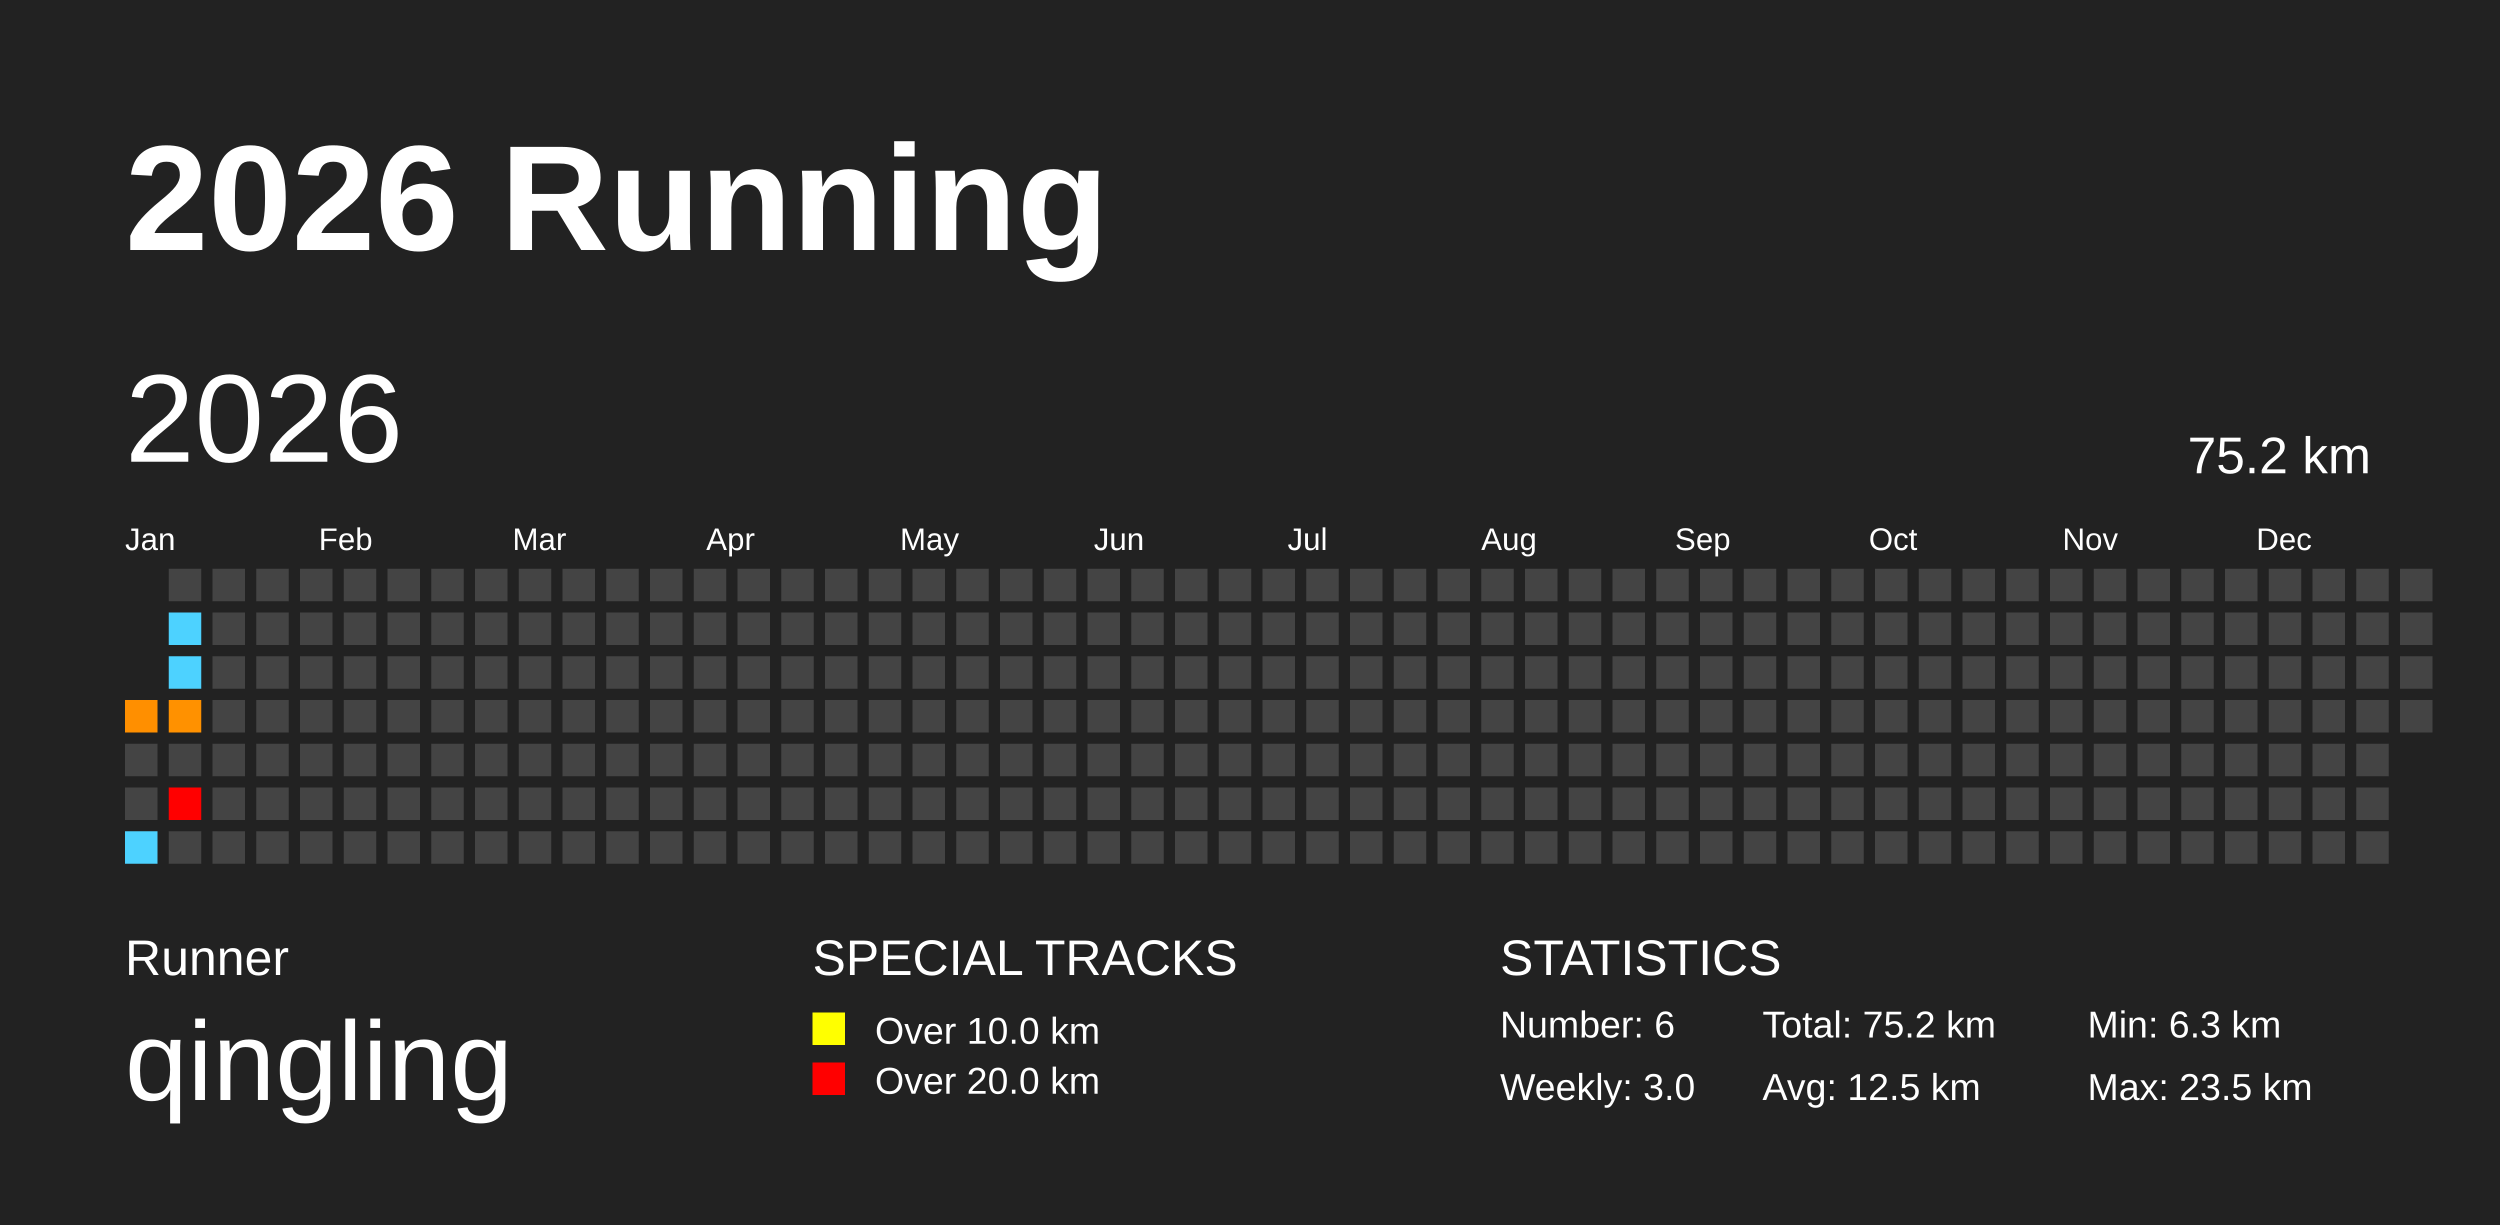
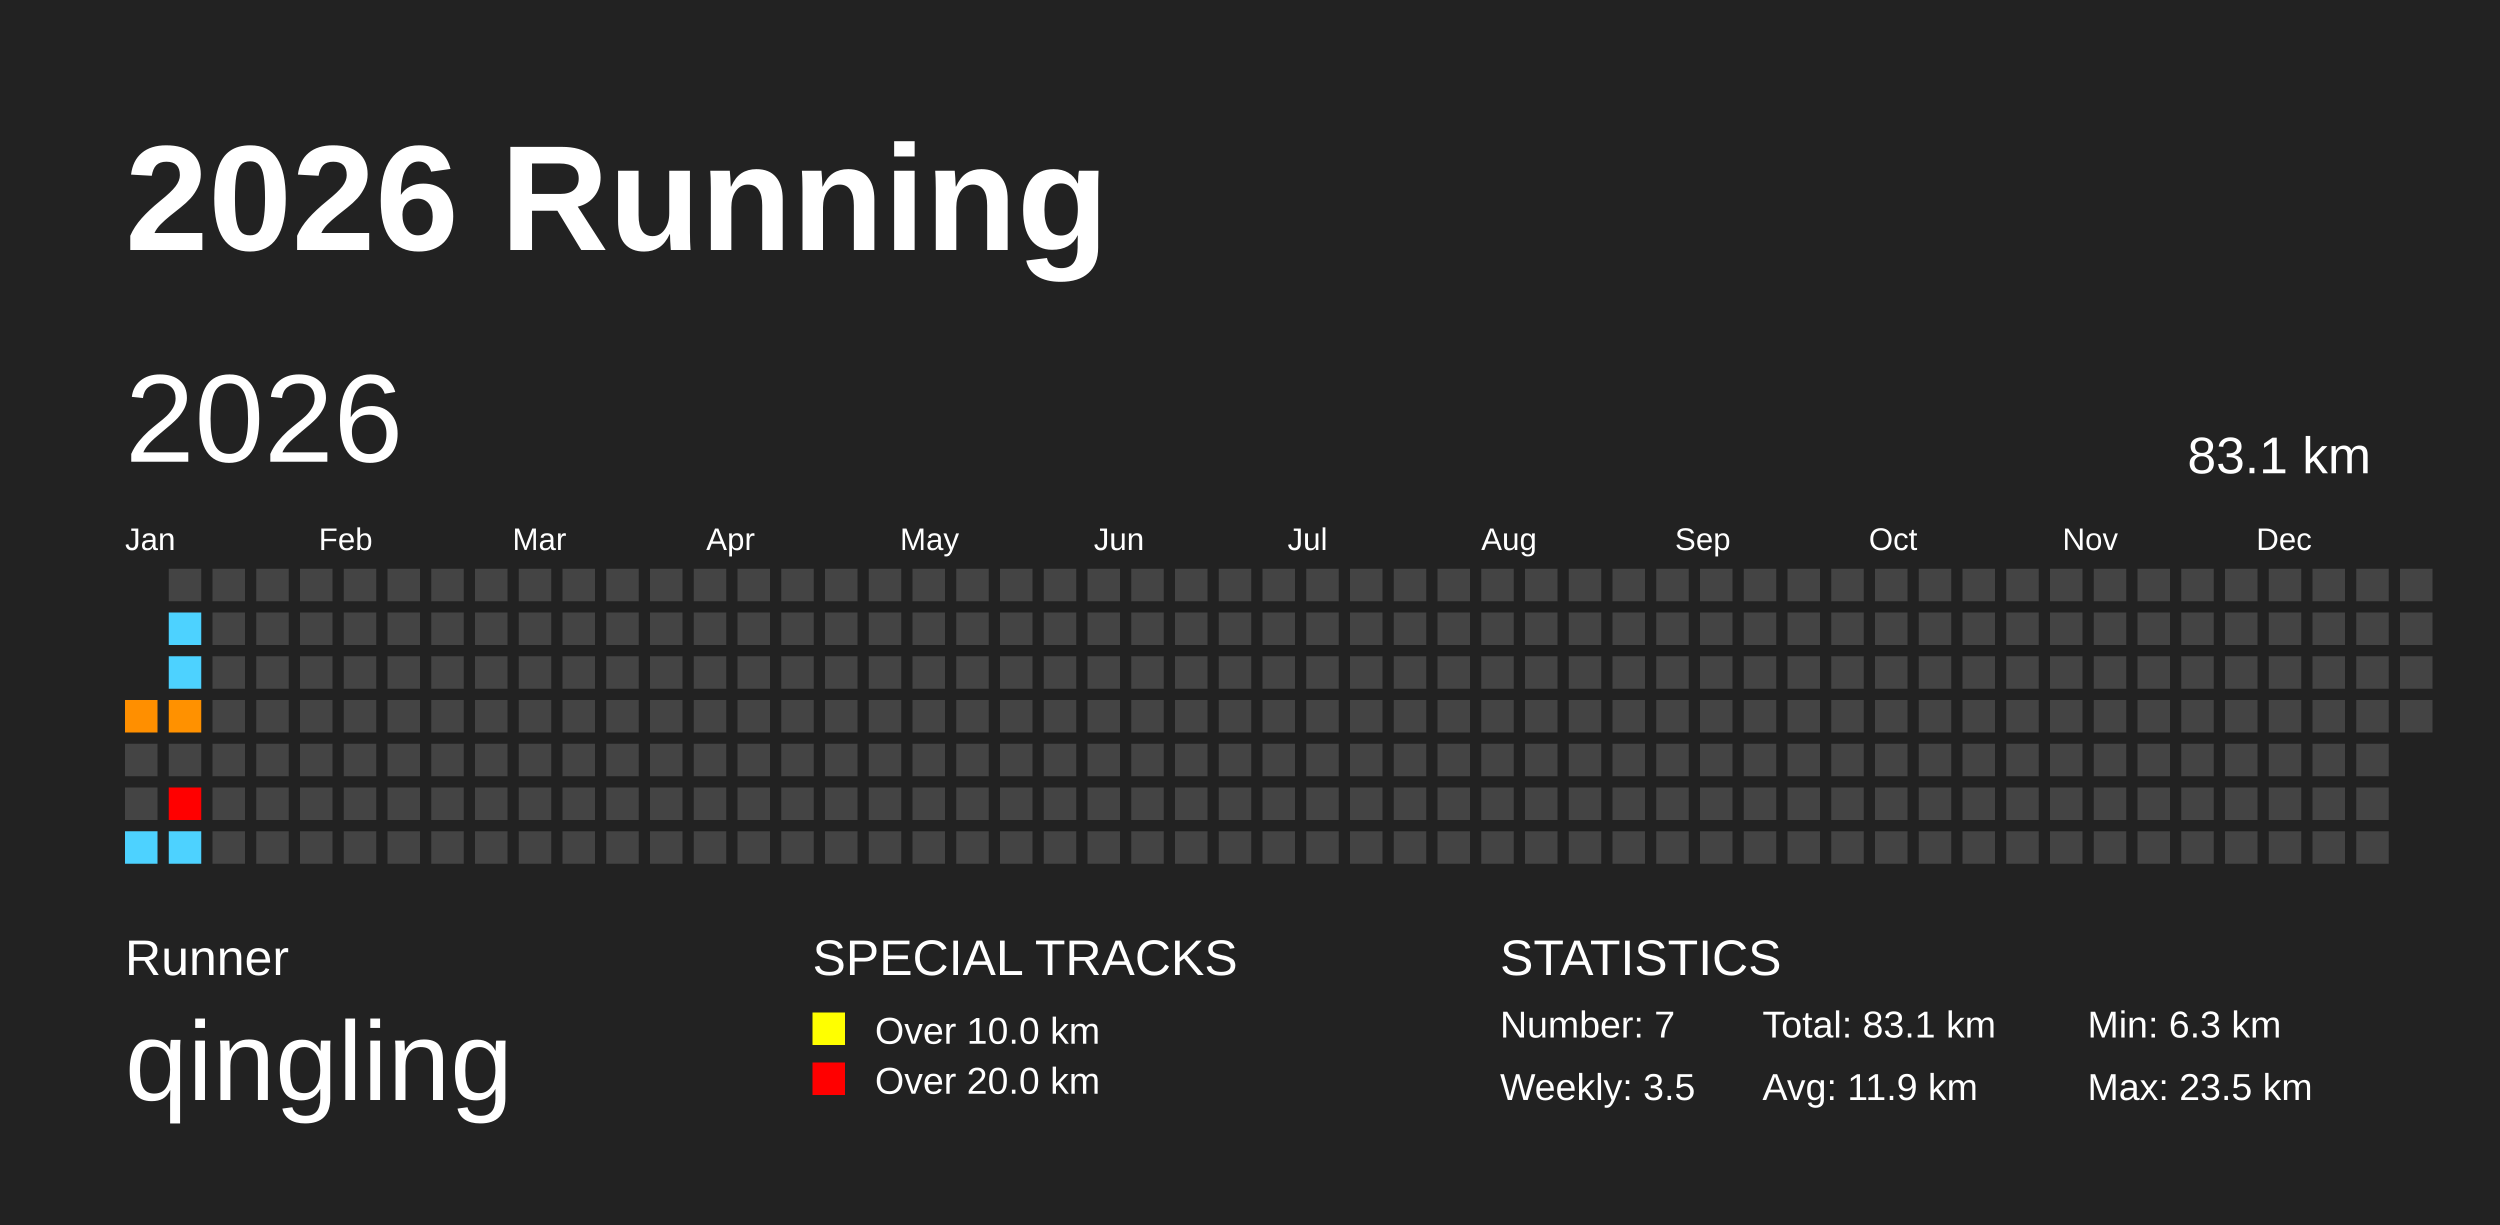
<svg xmlns="http://www.w3.org/2000/svg" baseProfile="full" height="98mm" version="1.1" viewBox="0,0,200,98" width="200mm">
  <defs />
  <rect fill="#222222" height="98" width="200" x="0" y="0" />
  <text fill="#FFFFFF" style="font-size:12px; font-family:Arial; font-weight:bold;" x="10" y="20">2026 Running</text>
  <text fill="#FFFFFF" style="font-size:4px; font-family:Arial" x="10" y="78">Runner</text>
  <text fill="#FFFFFF" style="font-size:9px; font-family:Arial" x="10" y="88">qingling</text>
  <text fill="#FFFFFF" style="font-size:4px; font-family:Arial" x="65" y="78">SPECIAL TRACKS</text>
  <rect fill="yellow" height="2.6" width="2.6" x="65" y="81" />
  <text fill="#FFFFFF" style="font-size:3px; font-family:Arial" x="70" y="83.5">Over 10.0 km</text>
  <rect fill="red" height="2.6" width="2.6" x="65" y="85" />
  <text fill="#FFFFFF" style="font-size:3px; font-family:Arial" x="70" y="87.5">Over 20.0 km</text>
  <text fill="#FFFFFF" style="font-size:4px; font-family:Arial" x="120" y="78">STATISTICS</text>
-   <text fill="#FFFFFF" style="font-size:3px; font-family:Arial" x="120" y="83">Number: 6</text>
-   <text fill="#FFFFFF" style="font-size:3px; font-family:Arial" x="120" y="88">Weekly: 3.0</text>
-   <text fill="#FFFFFF" style="font-size:3px; font-family:Arial" x="141" y="83">Total: 75.2 km</text>
-   <text fill="#FFFFFF" style="font-size:3px; font-family:Arial" x="141" y="88">Avg: 12.5 km</text>
+   <text fill="#FFFFFF" style="font-size:3px; font-family:Arial" x="120" y="83">Number: 7</text>
+   <text fill="#FFFFFF" style="font-size:3px; font-family:Arial" x="120" y="88">Weekly: 3.5</text>
+   <text fill="#FFFFFF" style="font-size:3px; font-family:Arial" x="141" y="83">Total: 83.1 km</text>
+   <text fill="#FFFFFF" style="font-size:3px; font-family:Arial" x="141" y="88">Avg: 11.9 km</text>
  <text fill="#FFFFFF" style="font-size:3px; font-family:Arial" x="167" y="83">Min: 6.3 km</text>
  <text fill="#FFFFFF" style="font-size:3px; font-family:Arial" x="167" y="88">Max: 23.5 km</text>
  <text dominant-baseline="hanging" fill="#FFFFFF" style="font-size:10.0px; font-family:Arial;" x="10" y="30">2026</text>
-   <text dominant-baseline="hanging" fill="#FFFFFF" style="font-size:4.125px; font-family:Arial;" x="175" y="35">75.2 km</text>
+   <text dominant-baseline="hanging" fill="#FFFFFF" style="font-size:4.125px; font-family:Arial;" x="175" y="35">83.1 km</text>
  <text fill="#FFFFFF" style="font-size:2.5px; font-family:Arial" x="10.0" y="44">Jan</text>
  <text fill="#FFFFFF" style="font-size:2.5px; font-family:Arial" x="25.5" y="44">Feb</text>
  <text fill="#FFFFFF" style="font-size:2.5px; font-family:Arial" x="41.0" y="44">Mar</text>
  <text fill="#FFFFFF" style="font-size:2.5px; font-family:Arial" x="56.5" y="44">Apr</text>
  <text fill="#FFFFFF" style="font-size:2.5px; font-family:Arial" x="72.0" y="44">May</text>
  <text fill="#FFFFFF" style="font-size:2.5px; font-family:Arial" x="87.5" y="44">Jun</text>
  <text fill="#FFFFFF" style="font-size:2.5px; font-family:Arial" x="103.0" y="44">Jul</text>
  <text fill="#FFFFFF" style="font-size:2.5px; font-family:Arial" x="118.5" y="44">Aug</text>
  <text fill="#FFFFFF" style="font-size:2.5px; font-family:Arial" x="134.0" y="44">Sep</text>
  <text fill="#FFFFFF" style="font-size:2.5px; font-family:Arial" x="149.5" y="44">Oct</text>
  <text fill="#FFFFFF" style="font-size:2.5px; font-family:Arial" x="165.0" y="44">Nov</text>
  <text fill="#FFFFFF" style="font-size:2.5px; font-family:Arial" x="180.5" y="44">Dec</text>
  <rect fill="#ff8f00" height="2.6" width="2.6" x="10.0" y="56.0" />
  <rect fill="#444444" height="2.6" width="2.6" x="10.0" y="59.5" />
  <rect fill="#444444" height="2.6" width="2.6" x="10.0" y="63.0" />
  <rect fill="#4dd2ff" height="2.6" width="2.6" x="10.0" y="66.5" />
  <rect fill="#444444" height="2.6" width="2.6" x="13.5" y="45.5" />
  <rect fill="#4dd2ff" height="2.6" width="2.6" x="13.5" y="49.0" />
  <rect fill="#4dd2ff" height="2.6" width="2.6" x="13.5" y="52.5" />
  <rect fill="#ff9100" height="2.6" width="2.6" x="13.5" y="56.0" />
  <rect fill="#444444" height="2.6" width="2.6" x="13.5" y="59.5" />
  <rect fill="red" height="2.6" width="2.6" x="13.5" y="63.0" />
-   <rect fill="#444444" height="2.6" width="2.6" x="13.5" y="66.5" />
+   <rect fill="#4dd2ff" height="2.6" width="2.6" x="13.5" y="66.5" />
  <rect fill="#444444" height="2.6" width="2.6" x="17.0" y="45.5" />
  <rect fill="#444444" height="2.6" width="2.6" x="17.0" y="49.0" />
  <rect fill="#444444" height="2.6" width="2.6" x="17.0" y="52.5" />
  <rect fill="#444444" height="2.6" width="2.6" x="17.0" y="56.0" />
  <rect fill="#444444" height="2.6" width="2.6" x="17.0" y="59.5" />
  <rect fill="#444444" height="2.6" width="2.6" x="17.0" y="63.0" />
  <rect fill="#444444" height="2.6" width="2.6" x="17.0" y="66.5" />
  <rect fill="#444444" height="2.6" width="2.6" x="20.5" y="45.5" />
  <rect fill="#444444" height="2.6" width="2.6" x="20.5" y="49.0" />
  <rect fill="#444444" height="2.6" width="2.6" x="20.5" y="52.5" />
  <rect fill="#444444" height="2.6" width="2.6" x="20.5" y="56.0" />
  <rect fill="#444444" height="2.6" width="2.6" x="20.5" y="59.5" />
  <rect fill="#444444" height="2.6" width="2.6" x="20.5" y="63.0" />
  <rect fill="#444444" height="2.6" width="2.6" x="20.5" y="66.5" />
  <rect fill="#444444" height="2.6" width="2.6" x="24.0" y="45.5" />
  <rect fill="#444444" height="2.6" width="2.6" x="24.0" y="49.0" />
  <rect fill="#444444" height="2.6" width="2.6" x="24.0" y="52.5" />
  <rect fill="#444444" height="2.6" width="2.6" x="24.0" y="56.0" />
  <rect fill="#444444" height="2.6" width="2.6" x="24.0" y="59.5" />
  <rect fill="#444444" height="2.6" width="2.6" x="24.0" y="63.0" />
  <rect fill="#444444" height="2.6" width="2.6" x="24.0" y="66.5" />
  <rect fill="#444444" height="2.6" width="2.6" x="27.5" y="45.5" />
  <rect fill="#444444" height="2.6" width="2.6" x="27.5" y="49.0" />
  <rect fill="#444444" height="2.6" width="2.6" x="27.5" y="52.5" />
  <rect fill="#444444" height="2.6" width="2.6" x="27.5" y="56.0" />
  <rect fill="#444444" height="2.6" width="2.6" x="27.5" y="59.5" />
  <rect fill="#444444" height="2.6" width="2.6" x="27.5" y="63.0" />
  <rect fill="#444444" height="2.6" width="2.6" x="27.5" y="66.5" />
  <rect fill="#444444" height="2.6" width="2.6" x="31.0" y="45.5" />
  <rect fill="#444444" height="2.6" width="2.6" x="31.0" y="49.0" />
  <rect fill="#444444" height="2.6" width="2.6" x="31.0" y="52.5" />
  <rect fill="#444444" height="2.6" width="2.6" x="31.0" y="56.0" />
  <rect fill="#444444" height="2.6" width="2.6" x="31.0" y="59.5" />
  <rect fill="#444444" height="2.6" width="2.6" x="31.0" y="63.0" />
  <rect fill="#444444" height="2.6" width="2.6" x="31.0" y="66.5" />
  <rect fill="#444444" height="2.6" width="2.6" x="34.5" y="45.5" />
  <rect fill="#444444" height="2.6" width="2.6" x="34.5" y="49.0" />
  <rect fill="#444444" height="2.6" width="2.6" x="34.5" y="52.5" />
  <rect fill="#444444" height="2.6" width="2.6" x="34.5" y="56.0" />
  <rect fill="#444444" height="2.6" width="2.6" x="34.5" y="59.5" />
  <rect fill="#444444" height="2.6" width="2.6" x="34.5" y="63.0" />
  <rect fill="#444444" height="2.6" width="2.6" x="34.5" y="66.5" />
  <rect fill="#444444" height="2.6" width="2.6" x="38.0" y="45.5" />
  <rect fill="#444444" height="2.6" width="2.6" x="38.0" y="49.0" />
  <rect fill="#444444" height="2.6" width="2.6" x="38.0" y="52.5" />
  <rect fill="#444444" height="2.6" width="2.6" x="38.0" y="56.0" />
  <rect fill="#444444" height="2.6" width="2.6" x="38.0" y="59.5" />
  <rect fill="#444444" height="2.6" width="2.6" x="38.0" y="63.0" />
  <rect fill="#444444" height="2.6" width="2.6" x="38.0" y="66.5" />
  <rect fill="#444444" height="2.6" width="2.6" x="41.5" y="45.5" />
  <rect fill="#444444" height="2.6" width="2.6" x="41.5" y="49.0" />
  <rect fill="#444444" height="2.6" width="2.6" x="41.5" y="52.5" />
  <rect fill="#444444" height="2.6" width="2.6" x="41.5" y="56.0" />
  <rect fill="#444444" height="2.6" width="2.6" x="41.5" y="59.5" />
  <rect fill="#444444" height="2.6" width="2.6" x="41.5" y="63.0" />
  <rect fill="#444444" height="2.6" width="2.6" x="41.5" y="66.5" />
  <rect fill="#444444" height="2.6" width="2.6" x="45.0" y="45.5" />
  <rect fill="#444444" height="2.6" width="2.6" x="45.0" y="49.0" />
  <rect fill="#444444" height="2.6" width="2.6" x="45.0" y="52.5" />
  <rect fill="#444444" height="2.6" width="2.6" x="45.0" y="56.0" />
  <rect fill="#444444" height="2.6" width="2.6" x="45.0" y="59.5" />
  <rect fill="#444444" height="2.6" width="2.6" x="45.0" y="63.0" />
  <rect fill="#444444" height="2.6" width="2.6" x="45.0" y="66.5" />
  <rect fill="#444444" height="2.6" width="2.6" x="48.5" y="45.5" />
  <rect fill="#444444" height="2.6" width="2.6" x="48.5" y="49.0" />
  <rect fill="#444444" height="2.6" width="2.6" x="48.5" y="52.5" />
  <rect fill="#444444" height="2.6" width="2.6" x="48.5" y="56.0" />
  <rect fill="#444444" height="2.6" width="2.6" x="48.5" y="59.5" />
  <rect fill="#444444" height="2.6" width="2.6" x="48.5" y="63.0" />
  <rect fill="#444444" height="2.6" width="2.6" x="48.5" y="66.5" />
  <rect fill="#444444" height="2.6" width="2.6" x="52.0" y="45.5" />
  <rect fill="#444444" height="2.6" width="2.6" x="52.0" y="49.0" />
  <rect fill="#444444" height="2.6" width="2.6" x="52.0" y="52.5" />
  <rect fill="#444444" height="2.6" width="2.6" x="52.0" y="56.0" />
  <rect fill="#444444" height="2.6" width="2.6" x="52.0" y="59.5" />
  <rect fill="#444444" height="2.6" width="2.6" x="52.0" y="63.0" />
  <rect fill="#444444" height="2.6" width="2.6" x="52.0" y="66.5" />
  <rect fill="#444444" height="2.6" width="2.6" x="55.5" y="45.5" />
  <rect fill="#444444" height="2.6" width="2.6" x="55.5" y="49.0" />
  <rect fill="#444444" height="2.6" width="2.6" x="55.5" y="52.5" />
  <rect fill="#444444" height="2.6" width="2.6" x="55.5" y="56.0" />
  <rect fill="#444444" height="2.6" width="2.6" x="55.5" y="59.5" />
  <rect fill="#444444" height="2.6" width="2.6" x="55.5" y="63.0" />
  <rect fill="#444444" height="2.6" width="2.6" x="55.5" y="66.5" />
  <rect fill="#444444" height="2.6" width="2.6" x="59.0" y="45.5" />
  <rect fill="#444444" height="2.6" width="2.6" x="59.0" y="49.0" />
  <rect fill="#444444" height="2.6" width="2.6" x="59.0" y="52.5" />
  <rect fill="#444444" height="2.6" width="2.6" x="59.0" y="56.0" />
  <rect fill="#444444" height="2.6" width="2.6" x="59.0" y="59.5" />
  <rect fill="#444444" height="2.6" width="2.6" x="59.0" y="63.0" />
  <rect fill="#444444" height="2.6" width="2.6" x="59.0" y="66.5" />
  <rect fill="#444444" height="2.6" width="2.6" x="62.5" y="45.5" />
  <rect fill="#444444" height="2.6" width="2.6" x="62.5" y="49.0" />
  <rect fill="#444444" height="2.6" width="2.6" x="62.5" y="52.5" />
  <rect fill="#444444" height="2.6" width="2.6" x="62.5" y="56.0" />
  <rect fill="#444444" height="2.6" width="2.6" x="62.5" y="59.5" />
  <rect fill="#444444" height="2.6" width="2.6" x="62.5" y="63.0" />
  <rect fill="#444444" height="2.6" width="2.6" x="62.5" y="66.5" />
  <rect fill="#444444" height="2.6" width="2.6" x="66.0" y="45.5" />
  <rect fill="#444444" height="2.6" width="2.6" x="66.0" y="49.0" />
  <rect fill="#444444" height="2.6" width="2.6" x="66.0" y="52.5" />
  <rect fill="#444444" height="2.6" width="2.6" x="66.0" y="56.0" />
  <rect fill="#444444" height="2.6" width="2.6" x="66.0" y="59.5" />
  <rect fill="#444444" height="2.6" width="2.6" x="66.0" y="63.0" />
  <rect fill="#444444" height="2.6" width="2.6" x="66.0" y="66.5" />
  <rect fill="#444444" height="2.6" width="2.6" x="69.5" y="45.5" />
  <rect fill="#444444" height="2.6" width="2.6" x="69.5" y="49.0" />
  <rect fill="#444444" height="2.6" width="2.6" x="69.5" y="52.5" />
  <rect fill="#444444" height="2.6" width="2.6" x="69.5" y="56.0" />
  <rect fill="#444444" height="2.6" width="2.6" x="69.5" y="59.5" />
  <rect fill="#444444" height="2.6" width="2.6" x="69.5" y="63.0" />
  <rect fill="#444444" height="2.6" width="2.6" x="69.5" y="66.5" />
  <rect fill="#444444" height="2.6" width="2.6" x="73.0" y="45.5" />
  <rect fill="#444444" height="2.6" width="2.6" x="73.0" y="49.0" />
  <rect fill="#444444" height="2.6" width="2.6" x="73.0" y="52.5" />
  <rect fill="#444444" height="2.6" width="2.6" x="73.0" y="56.0" />
  <rect fill="#444444" height="2.6" width="2.6" x="73.0" y="59.5" />
  <rect fill="#444444" height="2.6" width="2.6" x="73.0" y="63.0" />
  <rect fill="#444444" height="2.6" width="2.6" x="73.0" y="66.5" />
  <rect fill="#444444" height="2.6" width="2.6" x="76.5" y="45.5" />
  <rect fill="#444444" height="2.6" width="2.6" x="76.5" y="49.0" />
  <rect fill="#444444" height="2.6" width="2.6" x="76.5" y="52.5" />
  <rect fill="#444444" height="2.6" width="2.6" x="76.5" y="56.0" />
  <rect fill="#444444" height="2.6" width="2.6" x="76.5" y="59.5" />
  <rect fill="#444444" height="2.6" width="2.6" x="76.5" y="63.0" />
  <rect fill="#444444" height="2.6" width="2.6" x="76.5" y="66.5" />
  <rect fill="#444444" height="2.6" width="2.6" x="80.0" y="45.5" />
  <rect fill="#444444" height="2.6" width="2.6" x="80.0" y="49.0" />
  <rect fill="#444444" height="2.6" width="2.6" x="80.0" y="52.5" />
  <rect fill="#444444" height="2.6" width="2.6" x="80.0" y="56.0" />
  <rect fill="#444444" height="2.6" width="2.6" x="80.0" y="59.5" />
  <rect fill="#444444" height="2.6" width="2.6" x="80.0" y="63.0" />
  <rect fill="#444444" height="2.6" width="2.6" x="80.0" y="66.5" />
  <rect fill="#444444" height="2.6" width="2.6" x="83.5" y="45.5" />
  <rect fill="#444444" height="2.6" width="2.6" x="83.5" y="49.0" />
  <rect fill="#444444" height="2.6" width="2.6" x="83.5" y="52.5" />
  <rect fill="#444444" height="2.6" width="2.6" x="83.5" y="56.0" />
  <rect fill="#444444" height="2.6" width="2.6" x="83.5" y="59.5" />
  <rect fill="#444444" height="2.6" width="2.6" x="83.5" y="63.0" />
  <rect fill="#444444" height="2.6" width="2.6" x="83.5" y="66.5" />
  <rect fill="#444444" height="2.6" width="2.6" x="87.0" y="45.5" />
  <rect fill="#444444" height="2.6" width="2.6" x="87.0" y="49.0" />
  <rect fill="#444444" height="2.6" width="2.6" x="87.0" y="52.5" />
  <rect fill="#444444" height="2.6" width="2.6" x="87.0" y="56.0" />
  <rect fill="#444444" height="2.6" width="2.6" x="87.0" y="59.5" />
  <rect fill="#444444" height="2.6" width="2.6" x="87.0" y="63.0" />
  <rect fill="#444444" height="2.6" width="2.6" x="87.0" y="66.5" />
  <rect fill="#444444" height="2.6" width="2.6" x="90.5" y="45.5" />
  <rect fill="#444444" height="2.6" width="2.6" x="90.5" y="49.0" />
  <rect fill="#444444" height="2.6" width="2.6" x="90.5" y="52.5" />
  <rect fill="#444444" height="2.6" width="2.6" x="90.5" y="56.0" />
  <rect fill="#444444" height="2.6" width="2.6" x="90.5" y="59.5" />
  <rect fill="#444444" height="2.6" width="2.6" x="90.5" y="63.0" />
  <rect fill="#444444" height="2.6" width="2.6" x="90.5" y="66.5" />
  <rect fill="#444444" height="2.6" width="2.6" x="94.0" y="45.5" />
  <rect fill="#444444" height="2.6" width="2.6" x="94.0" y="49.0" />
  <rect fill="#444444" height="2.6" width="2.6" x="94.0" y="52.5" />
  <rect fill="#444444" height="2.6" width="2.6" x="94.0" y="56.0" />
  <rect fill="#444444" height="2.6" width="2.6" x="94.0" y="59.5" />
  <rect fill="#444444" height="2.6" width="2.6" x="94.0" y="63.0" />
  <rect fill="#444444" height="2.6" width="2.6" x="94.0" y="66.5" />
  <rect fill="#444444" height="2.6" width="2.6" x="97.5" y="45.5" />
  <rect fill="#444444" height="2.6" width="2.6" x="97.5" y="49.0" />
  <rect fill="#444444" height="2.6" width="2.6" x="97.5" y="52.5" />
  <rect fill="#444444" height="2.6" width="2.6" x="97.5" y="56.0" />
  <rect fill="#444444" height="2.6" width="2.6" x="97.5" y="59.5" />
  <rect fill="#444444" height="2.6" width="2.6" x="97.5" y="63.0" />
  <rect fill="#444444" height="2.6" width="2.6" x="97.5" y="66.5" />
  <rect fill="#444444" height="2.6" width="2.6" x="101.0" y="45.5" />
  <rect fill="#444444" height="2.6" width="2.6" x="101.0" y="49.0" />
  <rect fill="#444444" height="2.6" width="2.6" x="101.0" y="52.5" />
  <rect fill="#444444" height="2.6" width="2.6" x="101.0" y="56.0" />
  <rect fill="#444444" height="2.6" width="2.6" x="101.0" y="59.5" />
  <rect fill="#444444" height="2.6" width="2.6" x="101.0" y="63.0" />
  <rect fill="#444444" height="2.6" width="2.6" x="101.0" y="66.5" />
  <rect fill="#444444" height="2.6" width="2.6" x="104.5" y="45.5" />
  <rect fill="#444444" height="2.6" width="2.6" x="104.5" y="49.0" />
  <rect fill="#444444" height="2.6" width="2.6" x="104.5" y="52.5" />
  <rect fill="#444444" height="2.6" width="2.6" x="104.5" y="56.0" />
  <rect fill="#444444" height="2.6" width="2.6" x="104.5" y="59.5" />
  <rect fill="#444444" height="2.6" width="2.6" x="104.5" y="63.0" />
  <rect fill="#444444" height="2.6" width="2.6" x="104.5" y="66.5" />
  <rect fill="#444444" height="2.6" width="2.6" x="108.0" y="45.5" />
  <rect fill="#444444" height="2.6" width="2.6" x="108.0" y="49.0" />
  <rect fill="#444444" height="2.6" width="2.6" x="108.0" y="52.5" />
  <rect fill="#444444" height="2.6" width="2.6" x="108.0" y="56.0" />
  <rect fill="#444444" height="2.6" width="2.6" x="108.0" y="59.5" />
  <rect fill="#444444" height="2.6" width="2.6" x="108.0" y="63.0" />
  <rect fill="#444444" height="2.6" width="2.6" x="108.0" y="66.5" />
  <rect fill="#444444" height="2.6" width="2.6" x="111.5" y="45.5" />
  <rect fill="#444444" height="2.6" width="2.6" x="111.5" y="49.0" />
  <rect fill="#444444" height="2.6" width="2.6" x="111.5" y="52.5" />
  <rect fill="#444444" height="2.6" width="2.6" x="111.5" y="56.0" />
  <rect fill="#444444" height="2.6" width="2.6" x="111.5" y="59.5" />
  <rect fill="#444444" height="2.6" width="2.6" x="111.5" y="63.0" />
  <rect fill="#444444" height="2.6" width="2.6" x="111.5" y="66.5" />
  <rect fill="#444444" height="2.6" width="2.6" x="115.0" y="45.5" />
  <rect fill="#444444" height="2.6" width="2.6" x="115.0" y="49.0" />
  <rect fill="#444444" height="2.6" width="2.6" x="115.0" y="52.5" />
  <rect fill="#444444" height="2.6" width="2.6" x="115.0" y="56.0" />
  <rect fill="#444444" height="2.6" width="2.6" x="115.0" y="59.5" />
  <rect fill="#444444" height="2.6" width="2.6" x="115.0" y="63.0" />
  <rect fill="#444444" height="2.6" width="2.6" x="115.0" y="66.5" />
  <rect fill="#444444" height="2.6" width="2.6" x="118.5" y="45.5" />
  <rect fill="#444444" height="2.6" width="2.6" x="118.5" y="49.0" />
  <rect fill="#444444" height="2.6" width="2.6" x="118.5" y="52.5" />
  <rect fill="#444444" height="2.6" width="2.6" x="118.5" y="56.0" />
  <rect fill="#444444" height="2.6" width="2.6" x="118.5" y="59.5" />
  <rect fill="#444444" height="2.6" width="2.6" x="118.5" y="63.0" />
  <rect fill="#444444" height="2.6" width="2.6" x="118.5" y="66.5" />
  <rect fill="#444444" height="2.6" width="2.6" x="122.0" y="45.5" />
  <rect fill="#444444" height="2.6" width="2.6" x="122.0" y="49.0" />
  <rect fill="#444444" height="2.6" width="2.6" x="122.0" y="52.5" />
  <rect fill="#444444" height="2.6" width="2.6" x="122.0" y="56.0" />
  <rect fill="#444444" height="2.6" width="2.6" x="122.0" y="59.5" />
  <rect fill="#444444" height="2.6" width="2.6" x="122.0" y="63.0" />
  <rect fill="#444444" height="2.6" width="2.6" x="122.0" y="66.5" />
  <rect fill="#444444" height="2.6" width="2.6" x="125.5" y="45.5" />
  <rect fill="#444444" height="2.6" width="2.6" x="125.5" y="49.0" />
  <rect fill="#444444" height="2.6" width="2.6" x="125.5" y="52.5" />
  <rect fill="#444444" height="2.6" width="2.6" x="125.5" y="56.0" />
  <rect fill="#444444" height="2.6" width="2.6" x="125.5" y="59.5" />
  <rect fill="#444444" height="2.6" width="2.6" x="125.5" y="63.0" />
  <rect fill="#444444" height="2.6" width="2.6" x="125.5" y="66.5" />
  <rect fill="#444444" height="2.6" width="2.6" x="129.0" y="45.5" />
  <rect fill="#444444" height="2.6" width="2.6" x="129.0" y="49.0" />
  <rect fill="#444444" height="2.6" width="2.6" x="129.0" y="52.5" />
  <rect fill="#444444" height="2.6" width="2.6" x="129.0" y="56.0" />
  <rect fill="#444444" height="2.6" width="2.6" x="129.0" y="59.5" />
  <rect fill="#444444" height="2.6" width="2.6" x="129.0" y="63.0" />
  <rect fill="#444444" height="2.6" width="2.6" x="129.0" y="66.5" />
  <rect fill="#444444" height="2.6" width="2.6" x="132.5" y="45.5" />
  <rect fill="#444444" height="2.6" width="2.6" x="132.5" y="49.0" />
  <rect fill="#444444" height="2.6" width="2.6" x="132.5" y="52.5" />
  <rect fill="#444444" height="2.6" width="2.6" x="132.5" y="56.0" />
  <rect fill="#444444" height="2.6" width="2.6" x="132.5" y="59.5" />
  <rect fill="#444444" height="2.6" width="2.6" x="132.5" y="63.0" />
  <rect fill="#444444" height="2.6" width="2.6" x="132.5" y="66.5" />
  <rect fill="#444444" height="2.6" width="2.6" x="136.0" y="45.5" />
  <rect fill="#444444" height="2.6" width="2.6" x="136.0" y="49.0" />
  <rect fill="#444444" height="2.6" width="2.6" x="136.0" y="52.5" />
  <rect fill="#444444" height="2.6" width="2.6" x="136.0" y="56.0" />
  <rect fill="#444444" height="2.6" width="2.6" x="136.0" y="59.5" />
  <rect fill="#444444" height="2.6" width="2.6" x="136.0" y="63.0" />
  <rect fill="#444444" height="2.6" width="2.6" x="136.0" y="66.5" />
  <rect fill="#444444" height="2.6" width="2.6" x="139.5" y="45.5" />
  <rect fill="#444444" height="2.6" width="2.6" x="139.5" y="49.0" />
  <rect fill="#444444" height="2.6" width="2.6" x="139.5" y="52.5" />
  <rect fill="#444444" height="2.6" width="2.6" x="139.5" y="56.0" />
  <rect fill="#444444" height="2.6" width="2.6" x="139.5" y="59.5" />
  <rect fill="#444444" height="2.6" width="2.6" x="139.5" y="63.0" />
  <rect fill="#444444" height="2.6" width="2.6" x="139.5" y="66.5" />
  <rect fill="#444444" height="2.6" width="2.6" x="143.0" y="45.5" />
  <rect fill="#444444" height="2.6" width="2.6" x="143.0" y="49.0" />
  <rect fill="#444444" height="2.6" width="2.6" x="143.0" y="52.5" />
  <rect fill="#444444" height="2.6" width="2.6" x="143.0" y="56.0" />
  <rect fill="#444444" height="2.6" width="2.6" x="143.0" y="59.5" />
  <rect fill="#444444" height="2.6" width="2.6" x="143.0" y="63.0" />
  <rect fill="#444444" height="2.6" width="2.6" x="143.0" y="66.5" />
  <rect fill="#444444" height="2.6" width="2.6" x="146.5" y="45.5" />
  <rect fill="#444444" height="2.6" width="2.6" x="146.5" y="49.0" />
  <rect fill="#444444" height="2.6" width="2.6" x="146.5" y="52.5" />
  <rect fill="#444444" height="2.6" width="2.6" x="146.5" y="56.0" />
  <rect fill="#444444" height="2.6" width="2.6" x="146.5" y="59.5" />
  <rect fill="#444444" height="2.6" width="2.6" x="146.5" y="63.0" />
  <rect fill="#444444" height="2.6" width="2.6" x="146.5" y="66.5" />
  <rect fill="#444444" height="2.6" width="2.6" x="150.0" y="45.5" />
  <rect fill="#444444" height="2.6" width="2.6" x="150.0" y="49.0" />
  <rect fill="#444444" height="2.6" width="2.6" x="150.0" y="52.5" />
  <rect fill="#444444" height="2.6" width="2.6" x="150.0" y="56.0" />
  <rect fill="#444444" height="2.6" width="2.6" x="150.0" y="59.5" />
  <rect fill="#444444" height="2.6" width="2.6" x="150.0" y="63.0" />
  <rect fill="#444444" height="2.6" width="2.6" x="150.0" y="66.5" />
  <rect fill="#444444" height="2.6" width="2.6" x="153.5" y="45.5" />
  <rect fill="#444444" height="2.6" width="2.6" x="153.5" y="49.0" />
  <rect fill="#444444" height="2.6" width="2.6" x="153.5" y="52.5" />
  <rect fill="#444444" height="2.6" width="2.6" x="153.5" y="56.0" />
  <rect fill="#444444" height="2.6" width="2.6" x="153.5" y="59.5" />
  <rect fill="#444444" height="2.6" width="2.6" x="153.5" y="63.0" />
  <rect fill="#444444" height="2.6" width="2.6" x="153.5" y="66.5" />
  <rect fill="#444444" height="2.6" width="2.6" x="157.0" y="45.5" />
  <rect fill="#444444" height="2.6" width="2.6" x="157.0" y="49.0" />
  <rect fill="#444444" height="2.6" width="2.6" x="157.0" y="52.5" />
  <rect fill="#444444" height="2.6" width="2.6" x="157.0" y="56.0" />
  <rect fill="#444444" height="2.6" width="2.6" x="157.0" y="59.5" />
  <rect fill="#444444" height="2.6" width="2.6" x="157.0" y="63.0" />
  <rect fill="#444444" height="2.6" width="2.6" x="157.0" y="66.5" />
  <rect fill="#444444" height="2.6" width="2.6" x="160.5" y="45.5" />
  <rect fill="#444444" height="2.6" width="2.6" x="160.5" y="49.0" />
  <rect fill="#444444" height="2.6" width="2.6" x="160.5" y="52.5" />
  <rect fill="#444444" height="2.6" width="2.6" x="160.5" y="56.0" />
  <rect fill="#444444" height="2.6" width="2.6" x="160.5" y="59.5" />
  <rect fill="#444444" height="2.6" width="2.6" x="160.5" y="63.0" />
  <rect fill="#444444" height="2.6" width="2.6" x="160.5" y="66.5" />
  <rect fill="#444444" height="2.6" width="2.6" x="164.0" y="45.5" />
  <rect fill="#444444" height="2.6" width="2.6" x="164.0" y="49.0" />
  <rect fill="#444444" height="2.6" width="2.6" x="164.0" y="52.5" />
  <rect fill="#444444" height="2.6" width="2.6" x="164.0" y="56.0" />
  <rect fill="#444444" height="2.6" width="2.6" x="164.0" y="59.5" />
  <rect fill="#444444" height="2.6" width="2.6" x="164.0" y="63.0" />
  <rect fill="#444444" height="2.6" width="2.6" x="164.0" y="66.5" />
  <rect fill="#444444" height="2.6" width="2.6" x="167.5" y="45.5" />
  <rect fill="#444444" height="2.6" width="2.6" x="167.5" y="49.0" />
  <rect fill="#444444" height="2.6" width="2.6" x="167.5" y="52.5" />
  <rect fill="#444444" height="2.6" width="2.6" x="167.5" y="56.0" />
  <rect fill="#444444" height="2.6" width="2.6" x="167.5" y="59.5" />
  <rect fill="#444444" height="2.6" width="2.6" x="167.5" y="63.0" />
  <rect fill="#444444" height="2.6" width="2.6" x="167.5" y="66.5" />
  <rect fill="#444444" height="2.6" width="2.6" x="171.0" y="45.5" />
  <rect fill="#444444" height="2.6" width="2.6" x="171.0" y="49.0" />
  <rect fill="#444444" height="2.6" width="2.6" x="171.0" y="52.5" />
  <rect fill="#444444" height="2.6" width="2.6" x="171.0" y="56.0" />
  <rect fill="#444444" height="2.6" width="2.6" x="171.0" y="59.5" />
  <rect fill="#444444" height="2.6" width="2.6" x="171.0" y="63.0" />
  <rect fill="#444444" height="2.6" width="2.6" x="171.0" y="66.5" />
  <rect fill="#444444" height="2.6" width="2.6" x="174.5" y="45.5" />
  <rect fill="#444444" height="2.6" width="2.6" x="174.5" y="49.0" />
  <rect fill="#444444" height="2.6" width="2.6" x="174.5" y="52.5" />
  <rect fill="#444444" height="2.6" width="2.6" x="174.5" y="56.0" />
  <rect fill="#444444" height="2.6" width="2.6" x="174.5" y="59.5" />
  <rect fill="#444444" height="2.6" width="2.6" x="174.5" y="63.0" />
  <rect fill="#444444" height="2.6" width="2.6" x="174.5" y="66.5" />
  <rect fill="#444444" height="2.6" width="2.6" x="178.0" y="45.5" />
  <rect fill="#444444" height="2.6" width="2.6" x="178.0" y="49.0" />
  <rect fill="#444444" height="2.6" width="2.6" x="178.0" y="52.5" />
  <rect fill="#444444" height="2.6" width="2.6" x="178.0" y="56.0" />
  <rect fill="#444444" height="2.6" width="2.6" x="178.0" y="59.5" />
  <rect fill="#444444" height="2.6" width="2.6" x="178.0" y="63.0" />
  <rect fill="#444444" height="2.6" width="2.6" x="178.0" y="66.5" />
  <rect fill="#444444" height="2.6" width="2.6" x="181.5" y="45.5" />
  <rect fill="#444444" height="2.6" width="2.6" x="181.5" y="49.0" />
  <rect fill="#444444" height="2.6" width="2.6" x="181.5" y="52.5" />
  <rect fill="#444444" height="2.6" width="2.6" x="181.5" y="56.0" />
  <rect fill="#444444" height="2.6" width="2.6" x="181.5" y="59.5" />
  <rect fill="#444444" height="2.6" width="2.6" x="181.5" y="63.0" />
  <rect fill="#444444" height="2.6" width="2.6" x="181.5" y="66.5" />
  <rect fill="#444444" height="2.6" width="2.6" x="185.0" y="45.5" />
  <rect fill="#444444" height="2.6" width="2.6" x="185.0" y="49.0" />
  <rect fill="#444444" height="2.6" width="2.6" x="185.0" y="52.5" />
  <rect fill="#444444" height="2.6" width="2.6" x="185.0" y="56.0" />
  <rect fill="#444444" height="2.6" width="2.6" x="185.0" y="59.5" />
  <rect fill="#444444" height="2.6" width="2.6" x="185.0" y="63.0" />
  <rect fill="#444444" height="2.6" width="2.6" x="185.0" y="66.5" />
  <rect fill="#444444" height="2.6" width="2.6" x="188.5" y="45.5" />
  <rect fill="#444444" height="2.6" width="2.6" x="188.5" y="49.0" />
  <rect fill="#444444" height="2.6" width="2.6" x="188.5" y="52.5" />
  <rect fill="#444444" height="2.6" width="2.6" x="188.5" y="56.0" />
  <rect fill="#444444" height="2.6" width="2.6" x="188.5" y="59.5" />
  <rect fill="#444444" height="2.6" width="2.6" x="188.5" y="63.0" />
  <rect fill="#444444" height="2.6" width="2.6" x="188.5" y="66.5" />
  <rect fill="#444444" height="2.6" width="2.6" x="192.0" y="45.5" />
  <rect fill="#444444" height="2.6" width="2.6" x="192.0" y="49.0" />
  <rect fill="#444444" height="2.6" width="2.6" x="192.0" y="52.5" />
  <rect fill="#444444" height="2.6" width="2.6" x="192.0" y="56.0" />
</svg>
